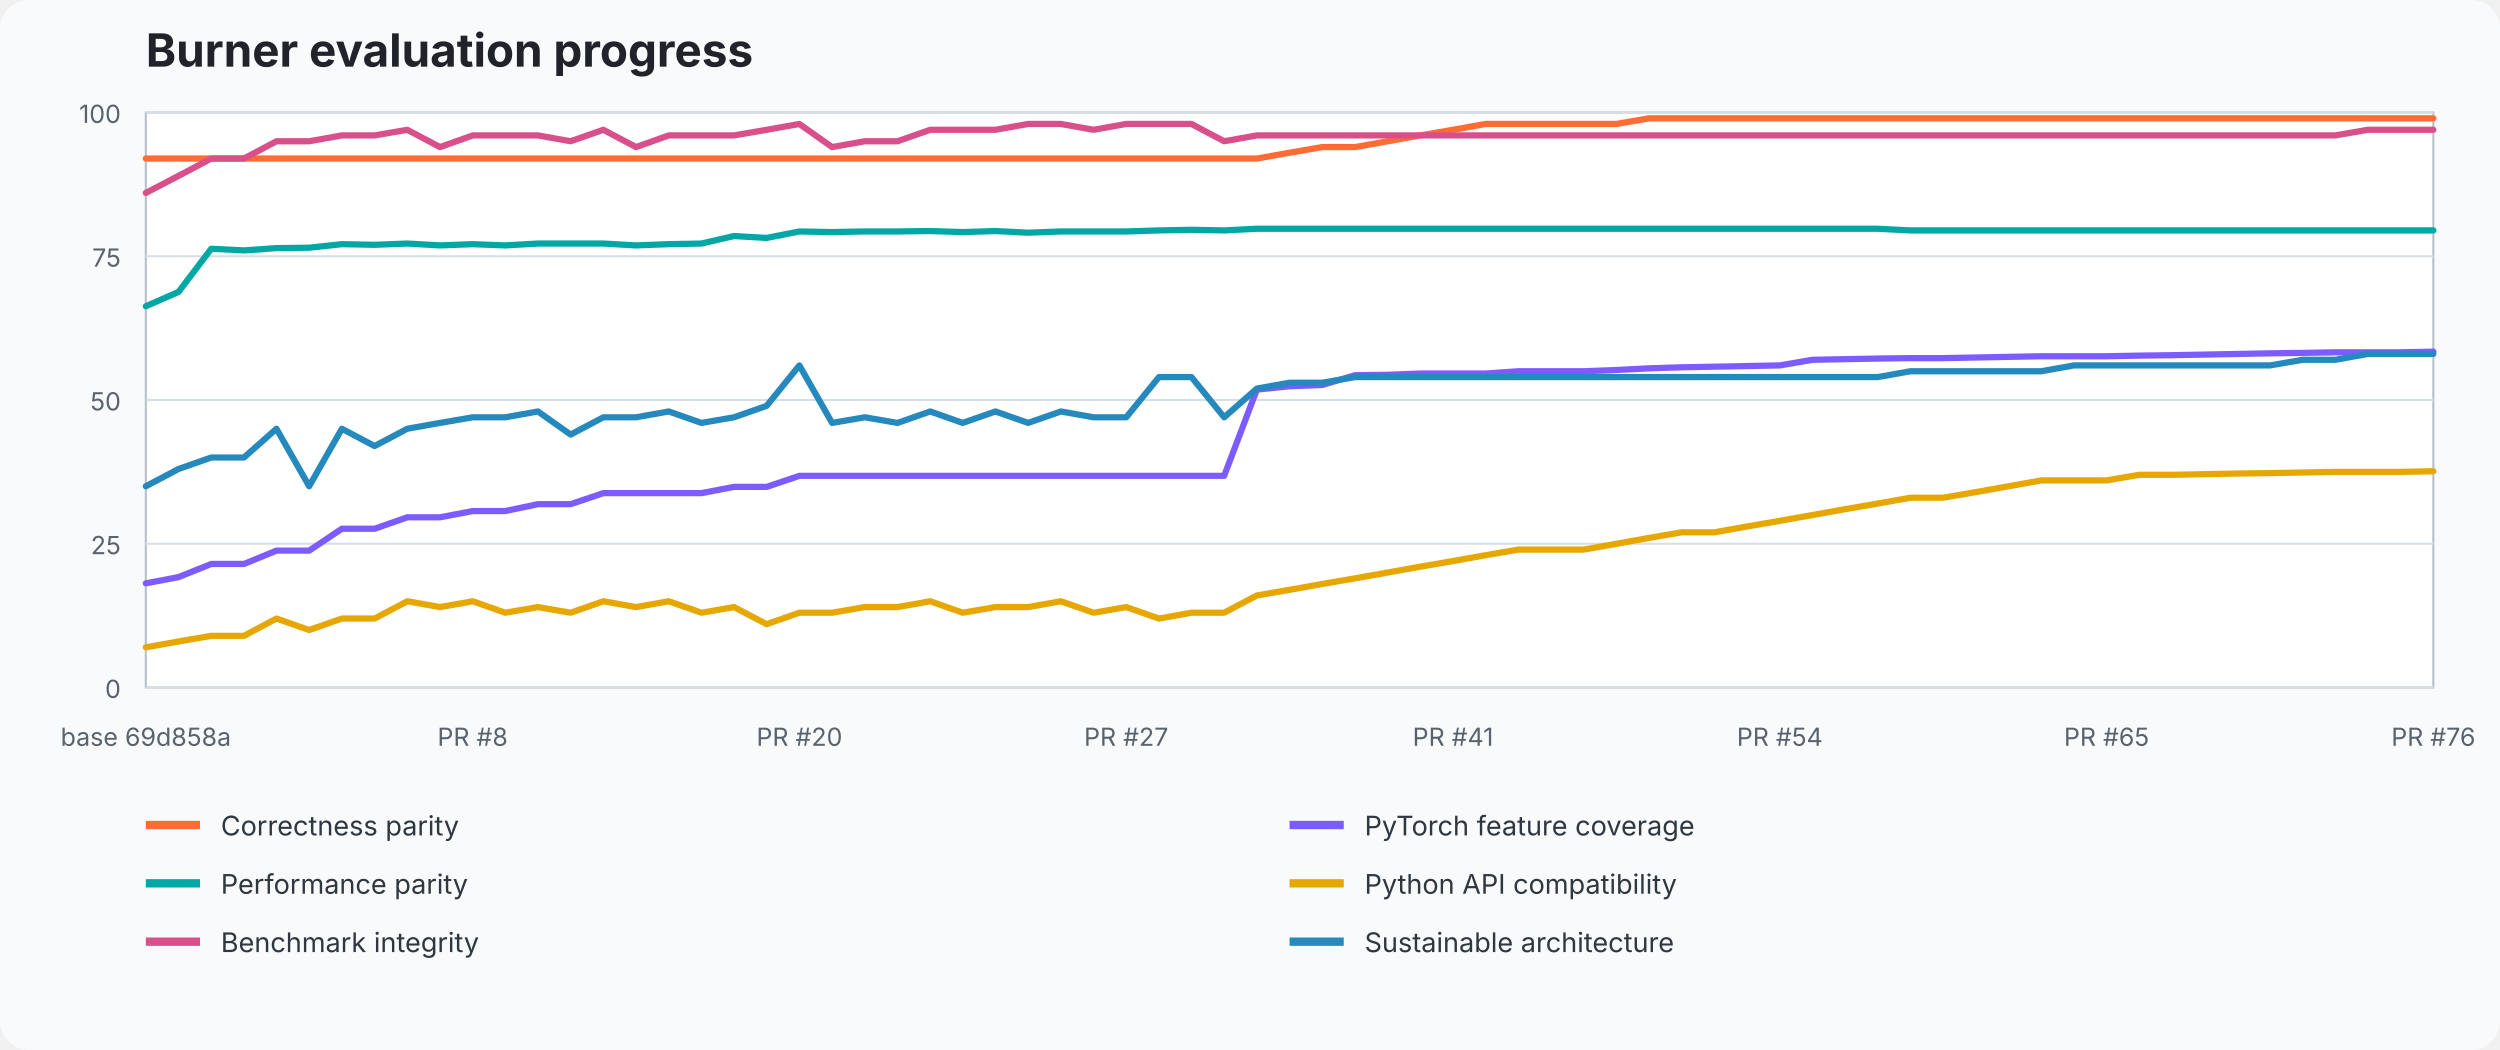
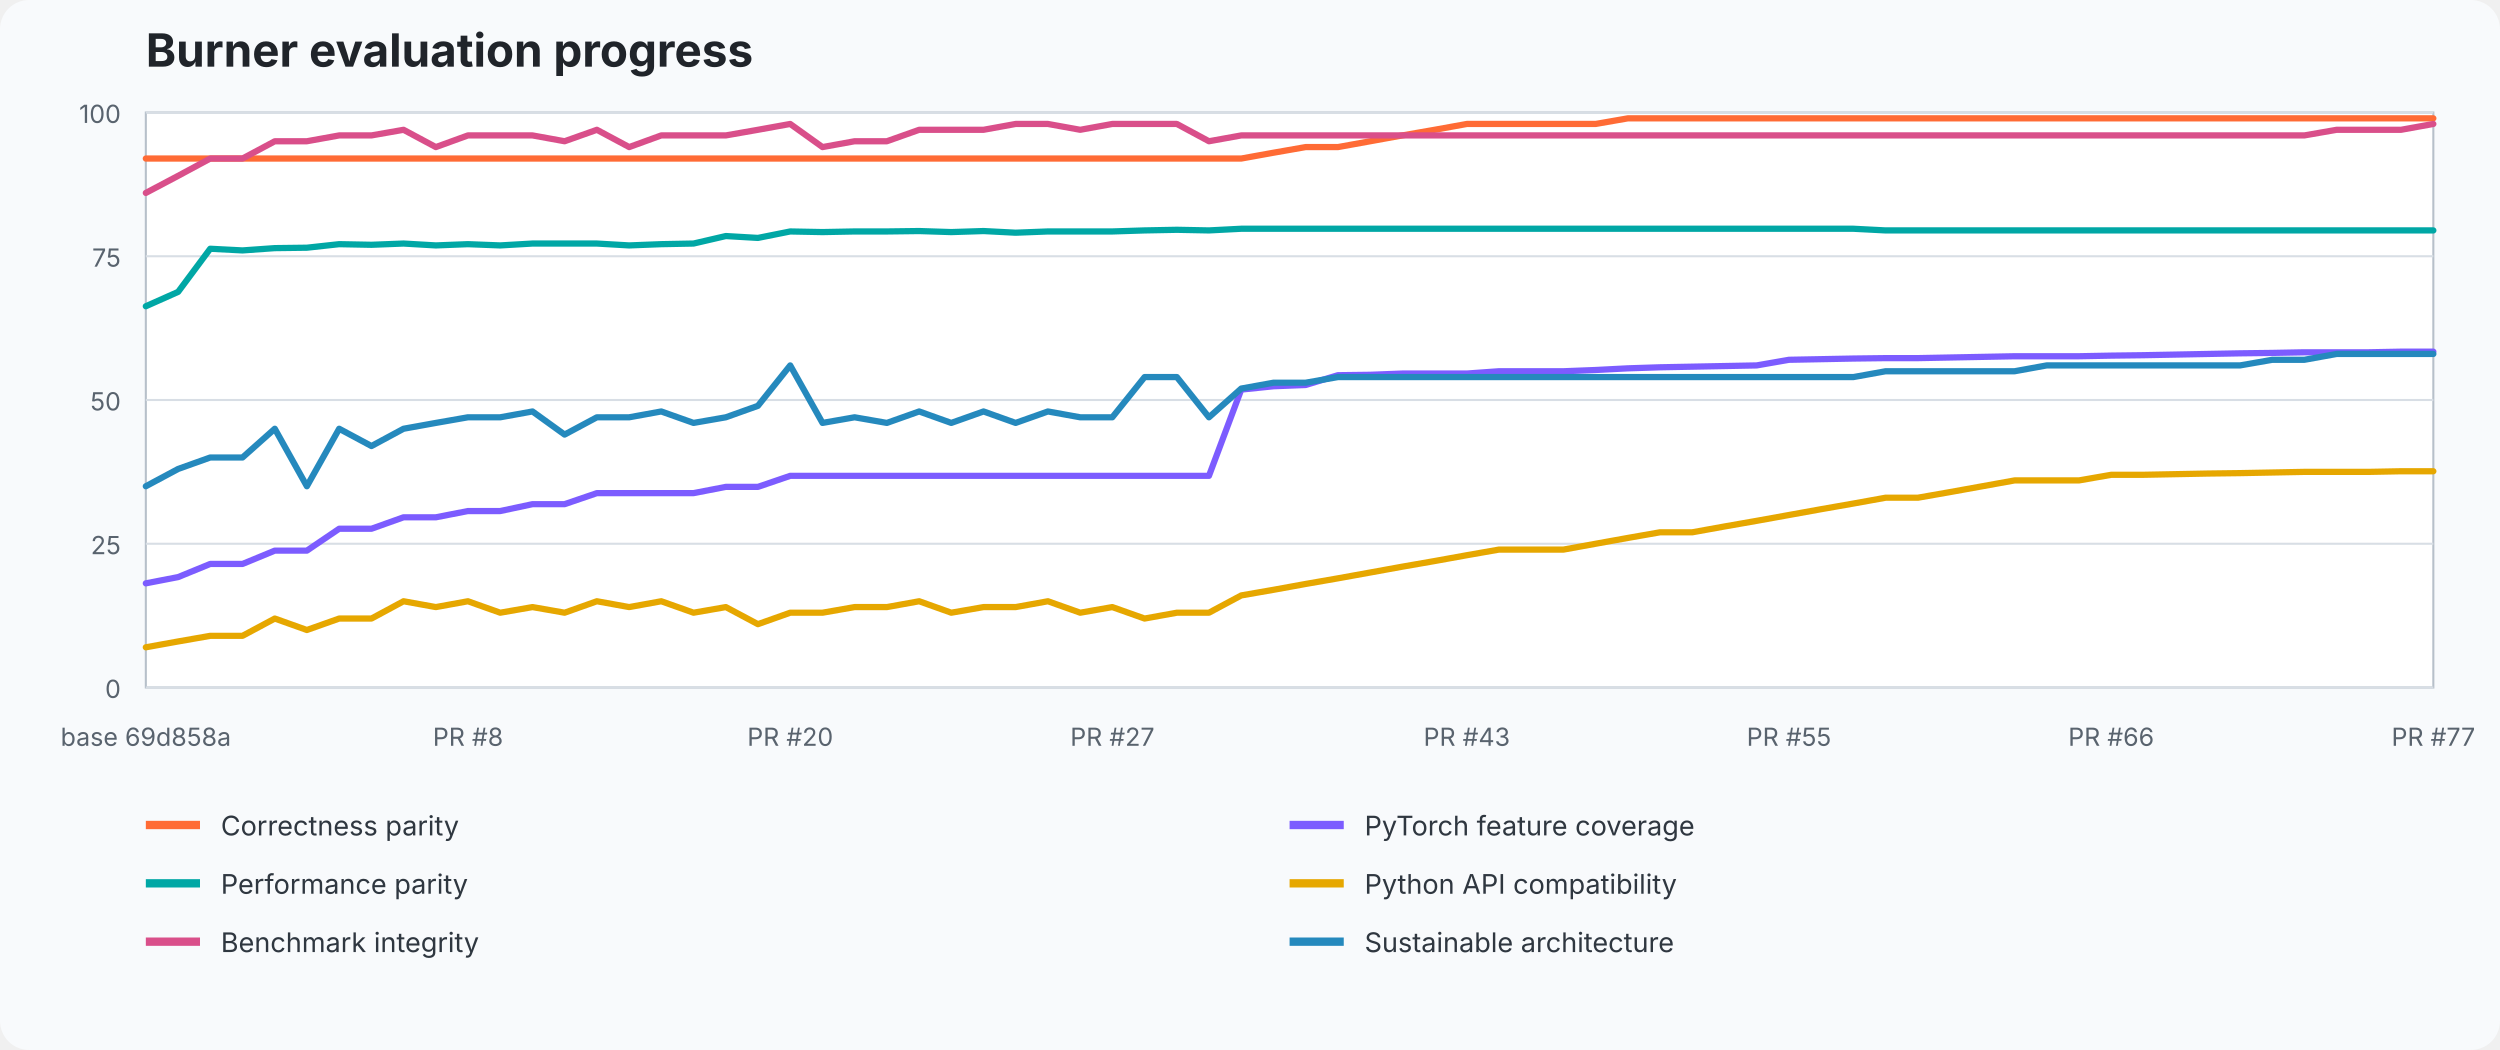
<svg xmlns="http://www.w3.org/2000/svg" width="1200" height="504" viewBox="0 0 1200 504" role="img" aria-labelledby="title desc">
  <style>text{font-family:ui-sans-serif,system-ui,-apple-system,BlinkMacSystemFont,"Segoe UI",sans-serif}.title{font-size:22px;font-weight:700;fill:#20242a}.axis{font-size:12px;fill:#59636e}.legend{font-size:13px;fill:#2f3740}.grid{stroke:#d8dee5;stroke-width:1}.plot{fill:#fff;stroke:#b7c0ca}</style>
  <rect width="100%" height="100%" fill="#f8fafc" rx="14" />
  <text x="70" y="32" class="title">Burner evaluation progress</text>
  <rect x="70" y="54" width="1098" height="276" class="plot" />
  <line x1="70" y1="330" x2="1168" y2="330" class="grid" />
  <text x="58" y="335" text-anchor="end" class="axis">0</text>
  <line x1="70" y1="261" x2="1168" y2="261" class="grid" />
  <text x="58" y="266" text-anchor="end" class="axis">25</text>
  <line x1="70" y1="192" x2="1168" y2="192" class="grid" />
  <text x="58" y="197" text-anchor="end" class="axis">50</text>
  <line x1="70" y1="123" x2="1168" y2="123" class="grid" />
  <text x="58" y="128" text-anchor="end" class="axis">75</text>
  <line x1="70" y1="54" x2="1168" y2="54" class="grid" />
  <text x="58" y="59" text-anchor="end" class="axis">100</text>
-   <polyline points="70.0,76.1 85.7,76.1 101.4,76.1 117.1,76.1 132.7,76.1 148.4,76.1 164.1,76.1 179.8,76.1 195.5,76.1 211.2,76.1 226.9,76.1 242.5,76.1 258.2,76.1 273.9,76.1 289.6,76.1 305.3,76.1 321.0,76.1 336.7,76.1 352.3,76.1 368.0,76.1 383.7,76.1 399.4,76.1 415.1,76.1 430.8,76.1 446.5,76.1 462.1,76.1 477.8,76.1 493.5,76.1 509.2,76.1 524.9,76.1 540.6,76.1 556.3,76.1 571.9,76.1 587.6,76.1 603.3,76.1 619.0,73.3 634.7,70.6 650.4,70.6 666.1,67.8 681.7,65.0 697.4,62.3 713.1,59.5 728.8,59.5 744.5,59.5 760.2,59.5 775.9,59.5 791.5,56.8 807.2,56.8 822.9,56.8 838.6,56.8 854.3,56.8 870.0,56.8 885.7,56.8 901.3,56.8 917.0,56.8 932.7,56.8 948.4,56.8 964.1,56.8 979.8,56.8 995.5,56.8 1011.1,56.8 1026.8,56.8 1042.5,56.8 1058.2,56.8 1073.9,56.8 1089.6,56.8 1105.3,56.8 1120.9,56.8 1136.6,56.8 1152.3,56.8 1168.0,56.8" fill="none" stroke="#ff6b35" stroke-width="3" stroke-linejoin="round" stroke-linecap="round" />
-   <polyline points="70.0,280.0 85.7,277.0 101.4,270.7 117.1,270.7 132.7,264.3 148.4,264.3 164.1,253.8 179.8,253.8 195.5,248.3 211.2,248.3 226.9,245.3 242.5,245.3 258.2,242.0 273.9,242.0 289.6,236.7 305.3,236.7 321.0,236.7 336.7,236.7 352.3,233.7 368.0,233.7 383.7,228.4 399.4,228.4 415.1,228.4 430.8,228.4 446.5,228.4 462.1,228.4 477.8,228.4 493.5,228.4 509.2,228.4 524.9,228.4 540.6,228.4 556.3,228.4 571.9,228.4 587.6,228.4 603.3,187.0 619.0,185.4 634.7,184.8 650.4,180.1 666.1,179.9 681.7,179.3 697.4,179.3 713.1,179.3 728.8,178.2 744.5,178.2 760.2,178.2 775.9,177.6 791.5,176.8 807.2,176.3 822.9,176.0 838.6,175.7 854.3,175.4 870.0,172.7 885.7,172.4 901.3,172.1 917.0,171.9 932.7,171.9 948.4,171.6 964.1,171.3 979.8,171.0 995.5,171.0 1011.1,171.0 1026.8,170.7 1042.5,170.5 1058.2,170.2 1073.9,169.9 1089.6,169.6 1105.3,169.4 1120.9,169.1 1136.6,169.1 1152.3,169.1 1168.0,168.8" fill="none" stroke="#7c5cff" stroke-width="3" stroke-linejoin="round" stroke-linecap="round" />
-   <polyline points="70.0,147.0 85.7,140.1 101.4,119.4 117.1,120.2 132.7,119.1 148.4,118.9 164.1,117.2 179.8,117.5 195.5,116.9 211.2,117.8 226.9,117.2 242.5,117.8 258.2,116.9 273.9,116.9 289.6,116.9 305.3,117.8 321.0,117.2 336.7,116.9 352.3,113.3 368.0,114.2 383.7,111.1 399.4,111.4 415.1,111.1 430.8,111.1 446.5,110.9 462.1,111.4 477.8,110.9 493.5,111.7 509.2,111.1 524.9,111.1 540.6,111.1 556.3,110.6 571.9,110.3 587.6,110.6 603.3,109.8 619.0,109.8 634.7,109.8 650.4,109.8 666.1,109.8 681.7,109.8 697.4,109.8 713.1,109.8 728.8,109.8 744.5,109.8 760.2,109.8 775.9,109.8 791.5,109.8 807.2,109.8 822.9,109.8 838.6,109.8 854.3,109.8 870.0,109.8 885.7,109.8 901.3,109.8 917.0,110.6 932.7,110.6 948.4,110.6 964.1,110.6 979.8,110.6 995.5,110.6 1011.1,110.6 1026.8,110.6 1042.5,110.6 1058.2,110.6 1073.9,110.6 1089.6,110.6 1105.3,110.6 1120.9,110.6 1136.6,110.6 1152.3,110.6 1168.0,110.6" fill="none" stroke="#00a7a5" stroke-width="3" stroke-linejoin="round" stroke-linecap="round" />
-   <polyline points="70.0,310.7 85.7,307.9 101.4,305.2 117.1,305.2 132.7,296.9 148.4,302.4 164.1,296.9 179.8,296.9 195.5,288.6 211.2,291.4 226.9,288.6 242.5,294.1 258.2,291.4 273.9,294.1 289.6,288.6 305.3,291.4 321.0,288.6 336.7,294.1 352.3,291.4 368.0,299.6 383.7,294.1 399.4,294.1 415.1,291.4 430.8,291.4 446.5,288.6 462.1,294.1 477.8,291.4 493.5,291.4 509.2,288.6 524.9,294.1 540.6,291.4 556.3,296.9 571.9,294.1 587.6,294.1 603.3,285.8 619.0,283.1 634.7,280.3 650.4,277.6 666.1,274.8 681.7,272.0 697.4,269.3 713.1,266.5 728.8,263.8 744.5,263.8 760.2,263.8 775.9,261.0 791.5,258.2 807.2,255.5 822.9,255.5 838.6,252.7 854.3,250.0 870.0,247.2 885.7,244.4 901.3,241.7 917.0,238.9 932.7,238.9 948.4,236.2 964.1,233.4 979.8,230.6 995.5,230.6 1011.1,230.6 1026.8,227.9 1042.5,227.9 1058.2,227.6 1073.9,227.3 1089.6,227.1 1105.3,226.8 1120.9,226.5 1136.6,226.5 1152.3,226.5 1168.0,226.2" fill="none" stroke="#e6a700" stroke-width="3" stroke-linejoin="round" stroke-linecap="round" />
-   <polyline points="70.0,92.6 85.7,84.4 101.4,76.1 117.1,76.1 132.7,67.8 148.4,67.8 164.1,65.0 179.8,65.0 195.5,62.3 211.2,70.6 226.9,65.0 242.5,65.0 258.2,65.0 273.9,67.8 289.6,62.3 305.3,70.6 321.0,65.0 336.7,65.0 352.3,65.0 368.0,62.3 383.7,59.5 399.4,70.6 415.1,67.8 430.8,67.8 446.5,62.3 462.1,62.3 477.8,62.3 493.5,59.5 509.2,59.5 524.9,62.3 540.6,59.5 556.3,59.5 571.9,59.5 587.6,67.8 603.3,65.0 619.0,65.0 634.7,65.0 650.4,65.0 666.1,65.0 681.7,65.0 697.4,65.0 713.1,65.0 728.8,65.0 744.5,65.0 760.2,65.0 775.9,65.0 791.5,65.0 807.2,65.0 822.9,65.0 838.6,65.0 854.3,65.0 870.0,65.0 885.7,65.0 901.3,65.0 917.0,65.0 932.7,65.0 948.4,65.0 964.1,65.0 979.8,65.0 995.5,65.0 1011.1,65.0 1026.8,65.0 1042.5,65.0 1058.2,65.0 1073.9,65.0 1089.6,65.0 1105.3,65.0 1120.9,65.0 1136.6,62.3 1152.3,62.3 1168.0,62.3" fill="none" stroke="#d94f8a" stroke-width="3" stroke-linejoin="round" stroke-linecap="round" />
-   <polyline points="70.0,233.4 85.7,225.1 101.4,219.6 117.1,219.6 132.7,205.8 148.4,233.4 164.1,205.8 179.8,214.1 195.5,205.8 211.2,203.0 226.9,200.3 242.5,200.3 258.2,197.5 273.9,208.6 289.6,200.3 305.3,200.3 321.0,197.5 336.7,203.0 352.3,200.3 368.0,194.8 383.7,175.4 399.4,203.0 415.1,200.3 430.8,203.0 446.5,197.5 462.1,203.0 477.8,197.5 493.5,203.0 509.2,197.5 524.9,200.3 540.6,200.3 556.3,181.0 571.9,181.0 587.6,200.3 603.3,186.5 619.0,183.7 634.7,183.7 650.4,181.0 666.1,181.0 681.7,181.0 697.4,181.0 713.1,181.0 728.8,181.0 744.5,181.0 760.2,181.0 775.9,181.0 791.5,181.0 807.2,181.0 822.9,181.0 838.6,181.0 854.3,181.0 870.0,181.0 885.7,181.0 901.3,181.0 917.0,178.2 932.7,178.2 948.4,178.2 964.1,178.2 979.8,178.2 995.5,175.4 1011.1,175.4 1026.8,175.4 1042.5,175.4 1058.2,175.4 1073.9,175.4 1089.6,175.4 1105.3,172.7 1120.9,172.7 1136.6,169.9 1152.3,169.9 1168.0,169.9" fill="none" stroke="#2589bd" stroke-width="3" stroke-linejoin="round" stroke-linecap="round" />
+   <polyline points="70.0,76.1 85.5,76.1 100.9,76.1 116.4,76.1 131.9,76.1 147.3,76.1 162.8,76.1 178.3,76.1 193.7,76.1 209.2,76.1 224.6,76.1 240.1,76.1 255.6,76.1 271.0,76.1 286.5,76.1 302.0,76.1 317.4,76.1 332.9,76.1 348.4,76.1 363.8,76.1 379.3,76.1 394.8,76.1 410.2,76.1 425.7,76.1 441.2,76.1 456.6,76.1 472.1,76.1 487.5,76.1 503.0,76.1 518.5,76.1 533.9,76.1 549.4,76.1 564.9,76.1 580.3,76.1 595.8,76.1 611.3,73.3 626.7,70.6 642.2,70.6 657.7,67.8 673.1,65.0 688.6,62.3 704.1,59.5 719.5,59.5 735.0,59.5 750.5,59.5 765.9,59.5 781.4,56.8 796.8,56.8 812.3,56.8 827.8,56.8 843.2,56.8 858.7,56.8 874.2,56.8 889.6,56.8 905.1,56.8 920.6,56.8 936.0,56.8 951.5,56.8 967.0,56.8 982.4,56.8 997.9,56.8 1013.4,56.8 1028.8,56.8 1044.3,56.8 1059.7,56.8 1075.2,56.8 1090.7,56.8 1106.1,56.8 1121.6,56.8 1137.1,56.8 1152.5,56.8 1168.0,56.8" fill="none" stroke="#ff6b35" stroke-width="3" stroke-linejoin="round" stroke-linecap="round" />
+   <polyline points="70.0,280.0 85.5,277.0 100.9,270.7 116.4,270.7 131.9,264.3 147.3,264.3 162.8,253.8 178.3,253.8 193.7,248.3 209.2,248.3 224.6,245.3 240.1,245.3 255.6,242.0 271.0,242.0 286.5,236.7 302.0,236.7 317.4,236.7 332.9,236.7 348.4,233.7 363.8,233.7 379.3,228.4 394.8,228.4 410.2,228.4 425.7,228.4 441.2,228.4 456.6,228.4 472.1,228.4 487.5,228.4 503.0,228.4 518.5,228.4 533.9,228.4 549.4,228.4 564.9,228.4 580.3,228.4 595.8,187.0 611.3,185.4 626.7,184.8 642.2,180.1 657.7,179.9 673.1,179.3 688.6,179.3 704.1,179.3 719.5,178.2 735.0,178.2 750.5,178.2 765.9,177.6 781.4,176.8 796.8,176.3 812.3,176.0 827.8,175.7 843.2,175.4 858.7,172.7 874.2,172.4 889.6,172.1 905.1,171.9 920.6,171.9 936.0,171.6 951.5,171.3 967.0,171.0 982.4,171.0 997.9,171.0 1013.4,170.7 1028.8,170.5 1044.3,170.2 1059.7,169.9 1075.2,169.6 1090.7,169.4 1106.1,169.1 1121.6,169.1 1137.1,169.1 1152.5,168.8 1168.0,168.8" fill="none" stroke="#7c5cff" stroke-width="3" stroke-linejoin="round" stroke-linecap="round" />
+   <polyline points="70.0,147.0 85.5,140.1 100.9,119.4 116.4,120.2 131.9,119.1 147.3,118.9 162.8,117.2 178.3,117.5 193.7,116.9 209.2,117.8 224.6,117.2 240.1,117.8 255.6,116.9 271.0,116.9 286.5,116.9 302.0,117.8 317.4,117.2 332.9,116.9 348.4,113.3 363.8,114.2 379.3,111.1 394.8,111.4 410.2,111.1 425.7,111.1 441.2,110.9 456.6,111.4 472.1,110.9 487.5,111.7 503.0,111.1 518.5,111.1 533.9,111.1 549.4,110.6 564.9,110.3 580.3,110.6 595.8,109.8 611.3,109.8 626.7,109.8 642.2,109.8 657.7,109.8 673.1,109.8 688.6,109.8 704.1,109.8 719.5,109.8 735.0,109.8 750.5,109.8 765.9,109.8 781.4,109.8 796.8,109.8 812.3,109.8 827.8,109.8 843.2,109.8 858.7,109.8 874.2,109.8 889.6,109.8 905.1,110.6 920.6,110.6 936.0,110.6 951.5,110.6 967.0,110.6 982.4,110.6 997.9,110.6 1013.4,110.6 1028.8,110.6 1044.3,110.6 1059.7,110.6 1075.2,110.6 1090.7,110.6 1106.1,110.6 1121.6,110.6 1137.1,110.6 1152.5,110.6 1168.0,110.6" fill="none" stroke="#00a7a5" stroke-width="3" stroke-linejoin="round" stroke-linecap="round" />
+   <polyline points="70.0,310.7 85.5,307.9 100.9,305.2 116.4,305.2 131.9,296.9 147.3,302.4 162.8,296.9 178.3,296.9 193.7,288.6 209.2,291.4 224.6,288.6 240.1,294.1 255.6,291.4 271.0,294.1 286.5,288.6 302.0,291.4 317.4,288.6 332.9,294.1 348.4,291.4 363.8,299.6 379.3,294.1 394.8,294.1 410.2,291.4 425.7,291.4 441.2,288.6 456.6,294.1 472.1,291.4 487.5,291.4 503.0,288.6 518.5,294.1 533.9,291.4 549.4,296.9 564.9,294.1 580.3,294.1 595.8,285.8 611.3,283.1 626.7,280.3 642.2,277.6 657.7,274.8 673.1,272.0 688.6,269.3 704.1,266.5 719.5,263.8 735.0,263.8 750.5,263.8 765.9,261.0 781.4,258.2 796.8,255.5 812.3,255.5 827.8,252.7 843.2,250.0 858.7,247.2 874.2,244.4 889.6,241.7 905.1,238.9 920.6,238.9 936.0,236.2 951.5,233.4 967.0,230.6 982.4,230.6 997.9,230.6 1013.4,227.9 1028.8,227.9 1044.3,227.6 1059.7,227.3 1075.2,227.1 1090.7,226.8 1106.1,226.5 1121.6,226.5 1137.1,226.5 1152.5,226.2 1168.0,226.2" fill="none" stroke="#e6a700" stroke-width="3" stroke-linejoin="round" stroke-linecap="round" />
+   <polyline points="70.0,92.6 85.5,84.4 100.9,76.1 116.4,76.1 131.9,67.8 147.3,67.8 162.8,65.0 178.3,65.0 193.7,62.3 209.2,70.6 224.6,65.0 240.1,65.0 255.6,65.0 271.0,67.8 286.5,62.3 302.0,70.6 317.4,65.0 332.9,65.0 348.4,65.0 363.8,62.3 379.3,59.5 394.8,70.6 410.2,67.8 425.7,67.8 441.2,62.3 456.6,62.3 472.1,62.3 487.5,59.5 503.0,59.5 518.5,62.3 533.9,59.5 549.4,59.5 564.9,59.5 580.3,67.8 595.8,65.0 611.3,65.0 626.7,65.0 642.2,65.0 657.7,65.0 673.1,65.0 688.6,65.0 704.1,65.0 719.5,65.0 735.0,65.0 750.5,65.0 765.9,65.0 781.4,65.0 796.8,65.0 812.3,65.0 827.8,65.0 843.2,65.0 858.7,65.0 874.2,65.0 889.6,65.0 905.1,65.0 920.6,65.0 936.0,65.0 951.5,65.0 967.0,65.0 982.4,65.0 997.9,65.0 1013.4,65.0 1028.8,65.0 1044.3,65.0 1059.7,65.0 1075.2,65.0 1090.7,65.0 1106.1,65.0 1121.6,62.3 1137.1,62.3 1152.5,62.3 1168.0,59.5" fill="none" stroke="#d94f8a" stroke-width="3" stroke-linejoin="round" stroke-linecap="round" />
+   <polyline points="70.0,233.4 85.5,225.1 100.9,219.6 116.4,219.6 131.9,205.8 147.3,233.4 162.8,205.8 178.3,214.1 193.7,205.8 209.2,203.0 224.6,200.3 240.1,200.3 255.6,197.5 271.0,208.6 286.5,200.3 302.0,200.3 317.4,197.5 332.9,203.0 348.4,200.3 363.8,194.8 379.3,175.4 394.8,203.0 410.2,200.3 425.7,203.0 441.2,197.5 456.6,203.0 472.1,197.5 487.5,203.0 503.0,197.5 518.5,200.3 533.9,200.3 549.4,181.0 564.9,181.0 580.3,200.3 595.8,186.5 611.3,183.7 626.7,183.7 642.2,181.0 657.7,181.0 673.1,181.0 688.6,181.0 704.1,181.0 719.5,181.0 735.0,181.0 750.5,181.0 765.9,181.0 781.4,181.0 796.8,181.0 812.3,181.0 827.8,181.0 843.2,181.0 858.7,181.0 874.2,181.0 889.6,181.0 905.1,178.2 920.6,178.2 936.0,178.2 951.5,178.2 967.0,178.2 982.4,175.4 997.9,175.4 1013.4,175.4 1028.8,175.4 1044.3,175.4 1059.7,175.4 1075.2,175.4 1090.7,172.7 1106.1,172.7 1121.6,169.9 1137.1,169.9 1152.5,169.9 1168.0,169.9" fill="none" stroke="#2589bd" stroke-width="3" stroke-linejoin="round" stroke-linecap="round" />
  <text x="70" y="358" text-anchor="middle" class="axis">base 69d858a</text>
-   <text x="226.857" y="358" text-anchor="middle" class="axis">PR #8</text>
-   <text x="383.714" y="358" text-anchor="middle" class="axis">PR #20</text>
-   <text x="540.571" y="358" text-anchor="middle" class="axis">PR #27</text>
-   <text x="697.429" y="358" text-anchor="middle" class="axis">PR #41</text>
-   <text x="854.286" y="358" text-anchor="middle" class="axis">PR #54</text>
-   <text x="1011.143" y="358" text-anchor="middle" class="axis">PR #65</text>
-   <text x="1168" y="358" text-anchor="middle" class="axis">PR #76</text>
+   <text x="224.648" y="358" text-anchor="middle" class="axis">PR #8</text>
+   <text x="379.296" y="358" text-anchor="middle" class="axis">PR #20</text>
+   <text x="533.944" y="358" text-anchor="middle" class="axis">PR #27</text>
+   <text x="704.056" y="358" text-anchor="middle" class="axis">PR #43</text>
+   <text x="858.704" y="358" text-anchor="middle" class="axis">PR #55</text>
+   <text x="1013.352" y="358" text-anchor="middle" class="axis">PR #66</text>
+   <text x="1168" y="358" text-anchor="middle" class="axis">PR #77</text>
  <line x1="70" y1="396" x2="96" y2="396" stroke="#ff6b35" stroke-width="4" />
  <text x="106" y="401" class="legend">Correctness parity</text>
  <line x1="619" y1="396" x2="645" y2="396" stroke="#7c5cff" stroke-width="4" />
  <text x="655" y="401" class="legend">PyTorch feature coverage</text>
  <line x1="70" y1="424" x2="96" y2="424" stroke="#00a7a5" stroke-width="4" />
  <text x="106" y="429" class="legend">Performance parity</text>
  <line x1="619" y1="424" x2="645" y2="424" stroke="#e6a700" stroke-width="4" />
  <text x="655" y="429" class="legend">Python API compatibility</text>
  <line x1="70" y1="452" x2="96" y2="452" stroke="#d94f8a" stroke-width="4" />
  <text x="106" y="457" class="legend">Benchmark integrity</text>
  <line x1="619" y1="452" x2="645" y2="452" stroke="#2589bd" stroke-width="4" />
  <text x="655" y="457" class="legend">Sustainable architecture</text>
</svg>
